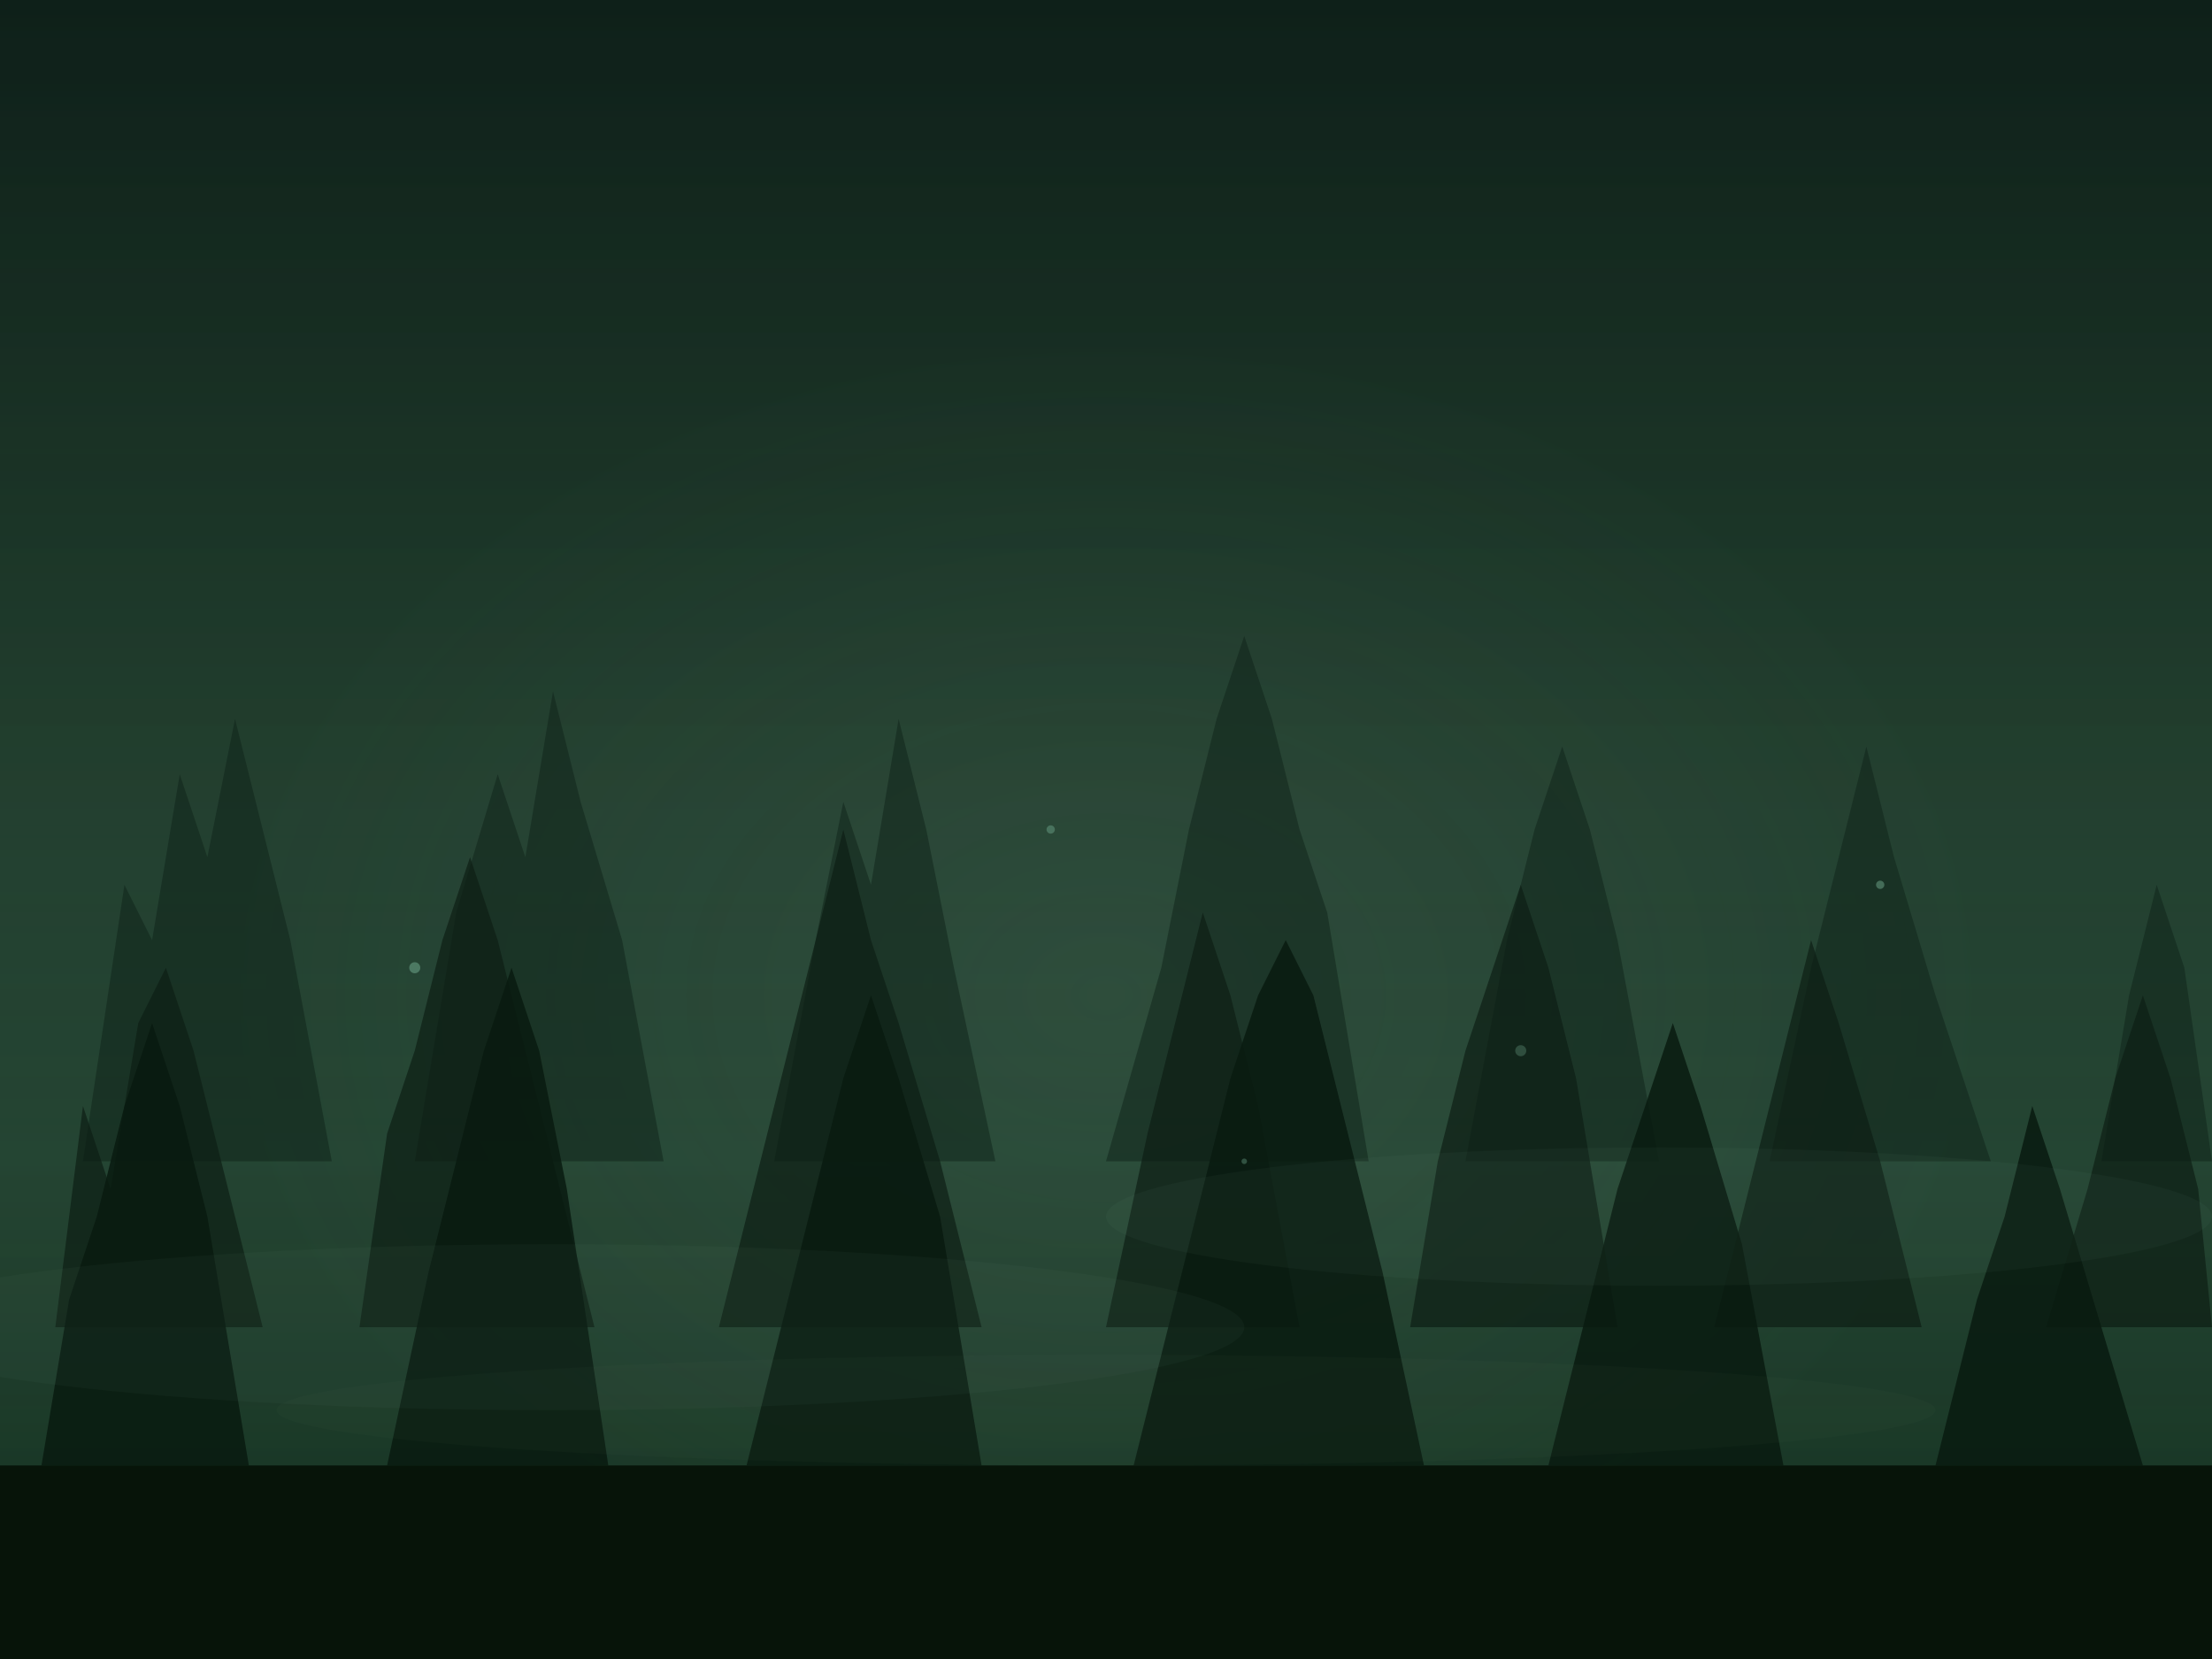
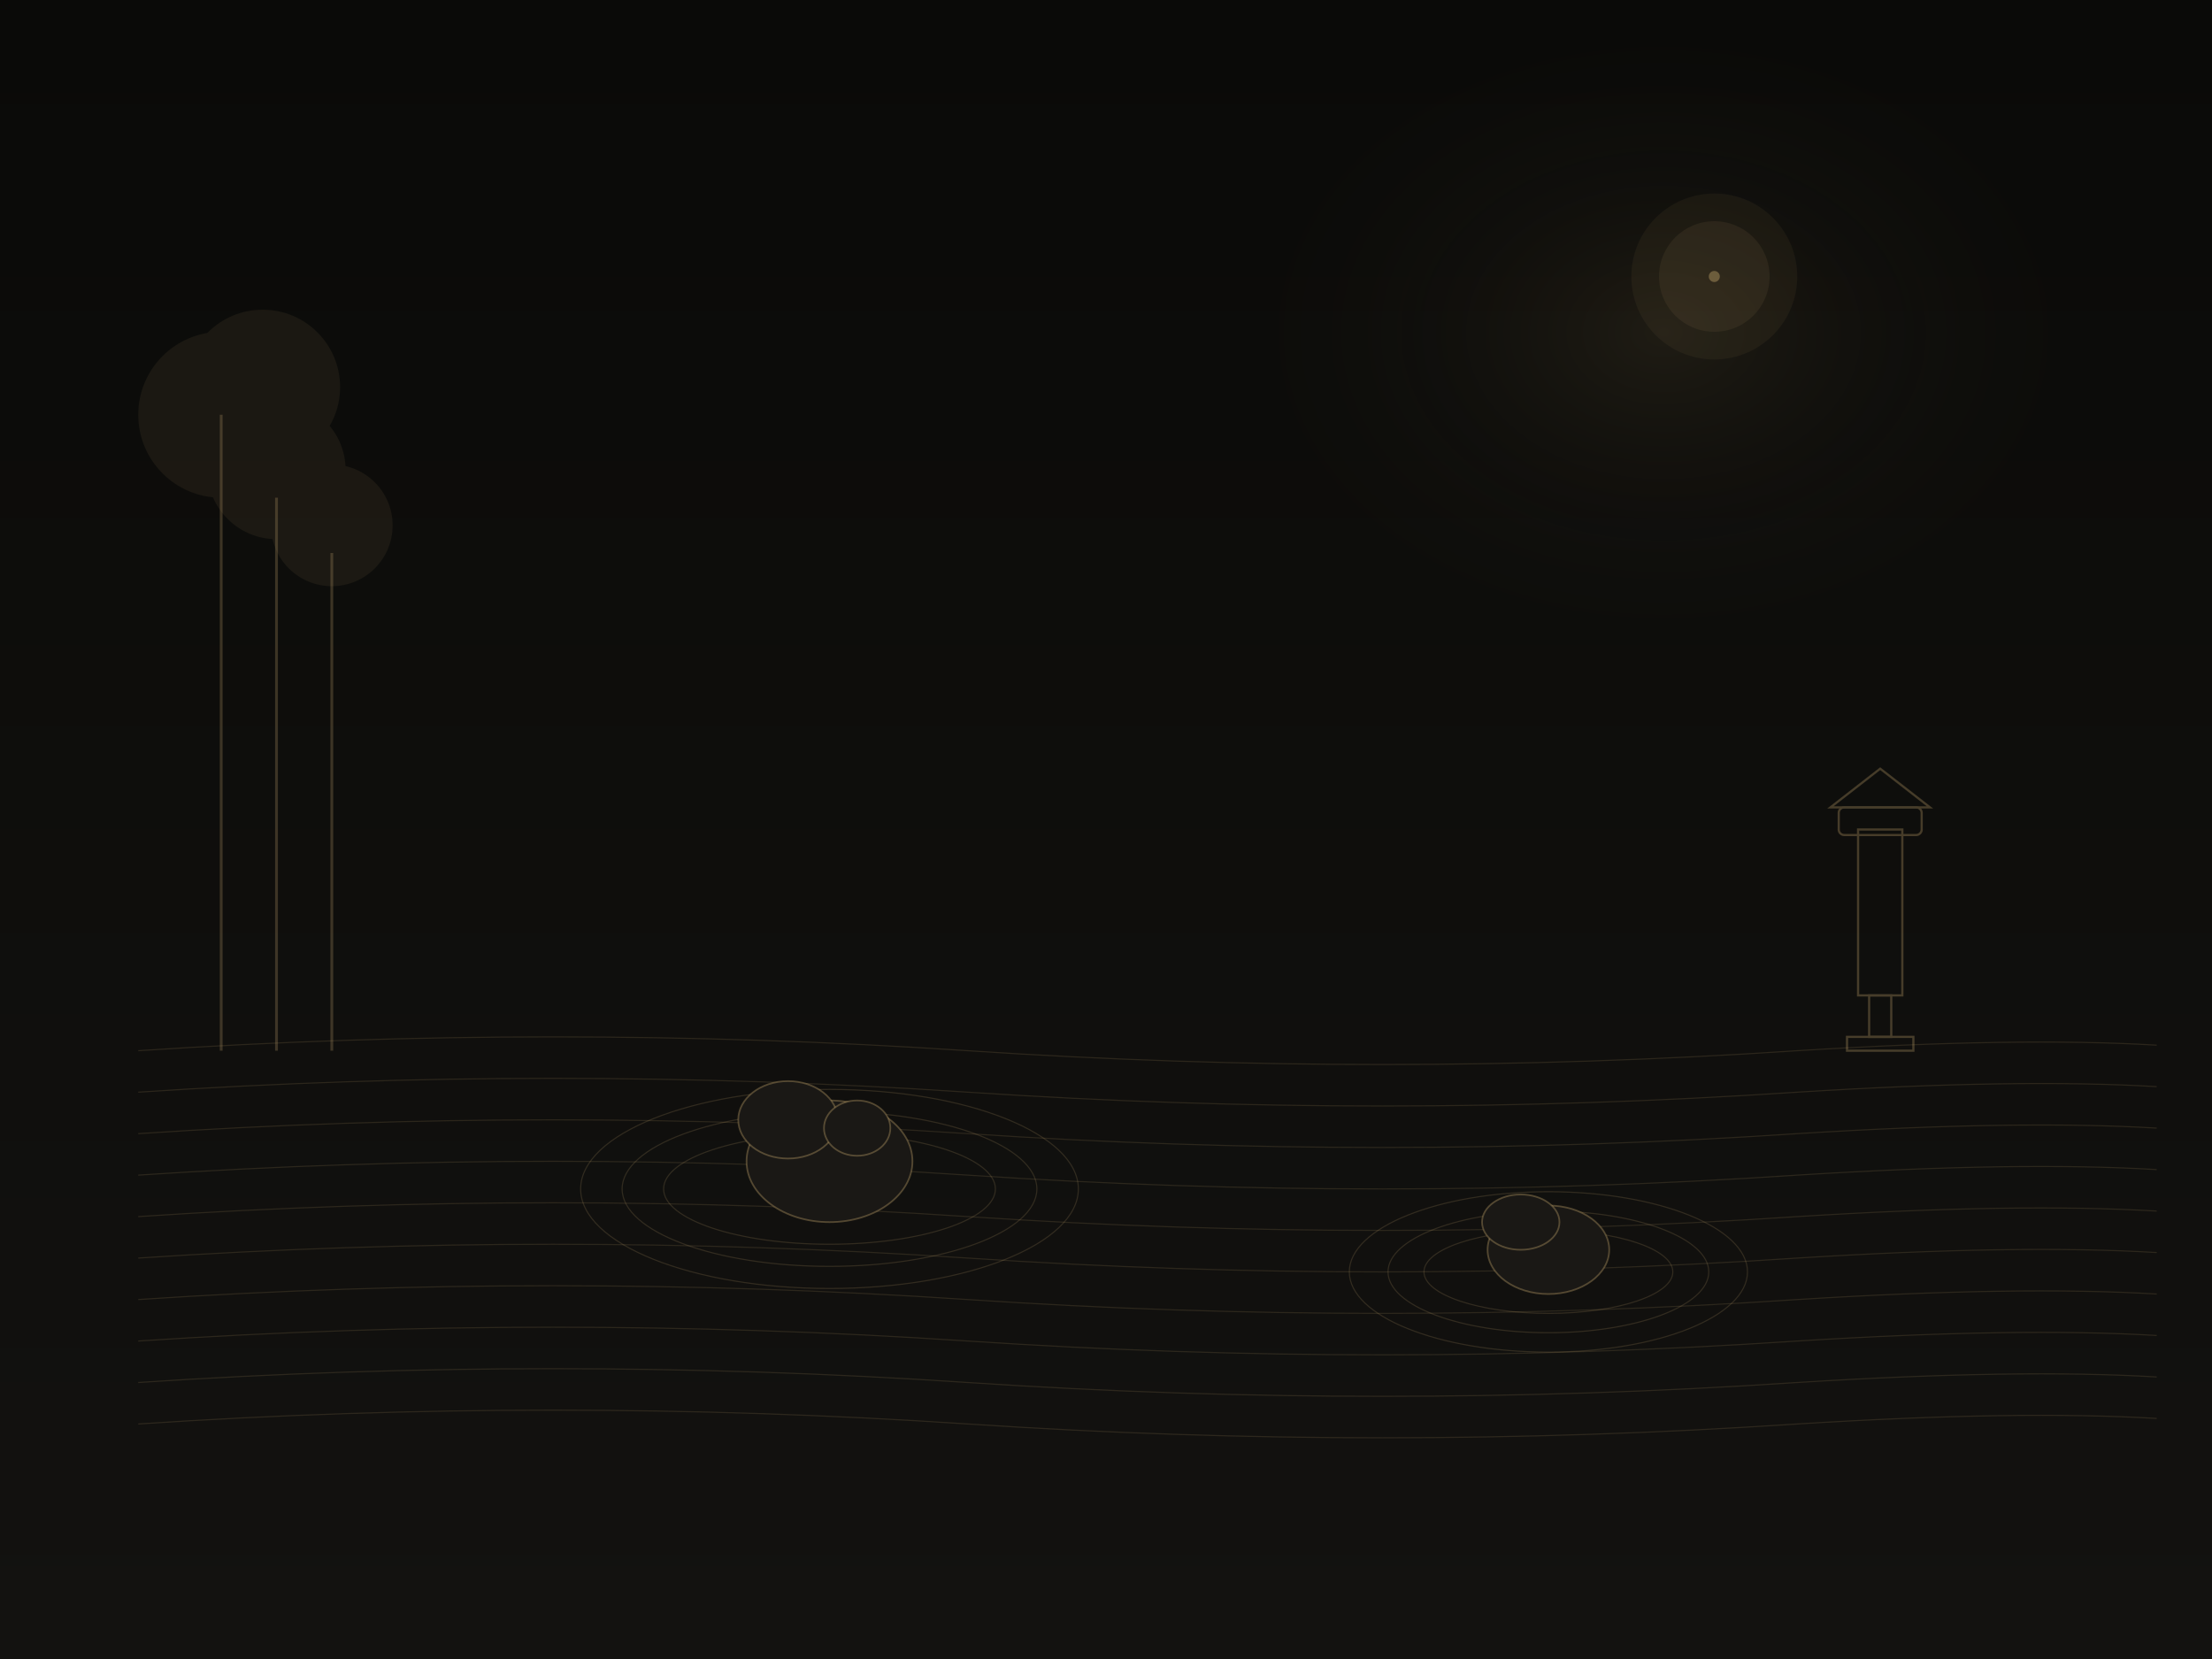
- <svg xmlns="http://www.w3.org/2000/svg" width="800" height="600" viewBox="0 0 800 600">
+ <svg xmlns="http://www.w3.org/2000/svg" viewBox="0 0 800 600" width="800" height="600">
  <defs>
    <linearGradient id="bg" x1="0%" y1="0%" x2="0%" y2="100%">
-       <stop offset="0%" stop-color="#0a1a14" />
-       <stop offset="40%" stop-color="#132e1f" />
-       <stop offset="70%" stop-color="#1a3a28" />
-       <stop offset="100%" stop-color="#0d2818" />
+       <stop offset="0%" stop-color="#0a0a08" />
+       <stop offset="100%" stop-color="#131210" />
    </linearGradient>
-     <linearGradient id="mist" x1="0%" y1="0%" x2="0%" y2="100%">
-       <stop offset="0%" stop-color="#6b8f7b" stop-opacity="0.05" />
-       <stop offset="50%" stop-color="#8aaa98" stop-opacity="0.12" />
-       <stop offset="100%" stop-color="#6b8f7b" stop-opacity="0.08" />
-     </linearGradient>
-     <radialGradient id="mistglow" cx="50%" cy="60%" r="40%">
-       <stop offset="0%" stop-color="#8aaa98" stop-opacity="0.1" />
-       <stop offset="100%" stop-color="#8aaa98" stop-opacity="0" />
+     <radialGradient id="moonGlow" cx="75%" cy="20%" r="20%">
+       <stop offset="0%" stop-color="#c9a96e" stop-opacity="0.1" />
+       <stop offset="100%" stop-color="#0a0a08" stop-opacity="0" />
    </radialGradient>
  </defs>
  <rect width="800" height="600" fill="url(#bg)" />
-   <rect width="800" height="600" fill="url(#mist)" />
-   <rect width="800" height="600" fill="url(#mistglow)" />
-   <path d="M0 420 L30 420 L45 320 L55 340 L65 280 L75 310 L85 260 L95 300 L105 340 L120 420 L150 420 L165 330 L180 280 L190 310 L200 250 L210 290 L225 340 L240 420 L280 420 L295 340 L305 290 L315 320 L325 260 L335 300 L345 350 L360 420 L400 420 L420 350 L430 300 L440 260 L450 230 L460 260 L470 300 L480 330 L495 420 L530 420 L545 340 L555 300 L565 270 L575 300 L585 340 L600 420 L640 420 L655 350 L665 310 L675 270 L685 310 L700 360 L720 420 L760 420 L770 360 L780 320 L790 350 L800 420 Z" fill="#0f2318" fill-opacity="0.5" />
-   <path d="M0 480 L20 480 L30 400 L40 430 L50 370 L60 350 L70 380 L80 420 L95 480 L130 480 L140 410 L150 380 L160 340 L170 310 L180 340 L190 380 L200 420 L215 480 L260 480 L275 420 L285 380 L295 340 L305 300 L315 340 L325 370 L340 420 L355 480 L400 480 L415 410 L425 370 L435 330 L445 360 L455 400 L470 480 L510 480 L520 420 L530 380 L540 350 L550 320 L560 350 L570 390 L585 480 L620 480 L635 420 L645 380 L655 340 L665 370 L680 420 L695 480 L740 480 L755 430 L765 390 L775 360 L785 390 L795 430 L800 480 Z" fill="#0d1f15" fill-opacity="0.7" />
-   <path d="M0 530 L15 530 L25 470 L35 440 L45 400 L55 370 L65 400 L75 440 L90 530 L140 530 L155 460 L165 420 L175 380 L185 350 L195 380 L205 430 L220 530 L270 530 L285 470 L295 430 L305 390 L315 360 L325 390 L340 440 L355 530 L410 530 L425 470 L435 430 L445 390 L455 360 L465 340 L475 360 L485 400 L500 460 L515 530 L560 530 L575 470 L585 430 L595 400 L605 370 L615 400 L630 450 L645 530 L700 530 L715 470 L725 440 L735 400 L745 430 L760 480 L775 530 L800 530 Z" fill="#091a10" fill-opacity="0.85" />
-   <rect x="0" y="530" width="800" height="70" fill="#071409" />
-   <ellipse cx="200" cy="480" rx="250" ry="30" fill="#6b8f7b" fill-opacity="0.06" />
-   <ellipse cx="600" cy="440" rx="200" ry="25" fill="#8aaa98" fill-opacity="0.05" />
-   <ellipse cx="400" cy="510" rx="300" ry="20" fill="#6b8f7b" fill-opacity="0.04" />
-   <circle cx="150" cy="350" r="2" fill="#a7f3d0" fill-opacity="0.3" />
-   <circle cx="380" cy="300" r="1.5" fill="#a7f3d0" fill-opacity="0.25" />
-   <circle cx="550" cy="380" r="2" fill="#a7f3d0" fill-opacity="0.2" />
-   <circle cx="680" cy="320" r="1.5" fill="#a7f3d0" fill-opacity="0.3" />
-   <circle cx="450" cy="420" r="1" fill="#a7f3d0" fill-opacity="0.25" />
+   <rect width="800" height="600" fill="url(#moonGlow)" />
+   <g stroke="#c9a96e" stroke-width="0.4" fill="none" opacity="0.15">
+     <path d="M50,380 Q200,370 350,380 Q500,390 650,380 Q730,375 780,378" />
+     <path d="M50,395 Q200,385 350,395 Q500,405 650,395 Q730,390 780,393" />
+     <path d="M50,410 Q200,400 350,410 Q500,420 650,410 Q730,405 780,408" />
+     <path d="M50,425 Q200,415 350,425 Q500,435 650,425 Q730,420 780,423" />
+     <path d="M50,440 Q200,430 350,440 Q500,450 650,440 Q730,435 780,438" />
+     <path d="M50,455 Q200,445 350,455 Q500,465 650,455 Q730,450 780,453" />
+     <path d="M50,470 Q200,460 350,470 Q500,480 650,470 Q730,465 780,468" />
+     <path d="M50,485 Q200,475 350,485 Q500,495 650,485 Q730,480 780,483" />
+     <path d="M50,500 Q200,490 350,500 Q500,510 650,500 Q730,495 780,498" />
+     <path d="M50,515 Q200,505 350,515 Q500,525 650,515 Q730,510 780,513" />
+   </g>
+   <g stroke="#c9a96e" stroke-width="0.4" fill="none" opacity="0.18">
+     <ellipse cx="300" cy="430" rx="60" ry="20" />
+     <ellipse cx="300" cy="430" rx="75" ry="28" />
+     <ellipse cx="300" cy="430" rx="90" ry="36" />
+     <ellipse cx="560" cy="460" rx="45" ry="15" />
+     <ellipse cx="560" cy="460" rx="58" ry="22" />
+     <ellipse cx="560" cy="460" rx="72" ry="29" />
+   </g>
+   <g fill="#1a1815" stroke="#c9a96e" stroke-width="0.6" stroke-opacity="0.35">
+     <ellipse cx="300" cy="420" rx="30" ry="22" />
+     <ellipse cx="285" cy="405" rx="18" ry="14" />
+     <ellipse cx="310" cy="408" rx="12" ry="10" />
+   </g>
+   <g fill="#1a1815" stroke="#c9a96e" stroke-width="0.6" stroke-opacity="0.35">
+     <ellipse cx="560" cy="452" rx="22" ry="16" />
+     <ellipse cx="550" cy="442" rx="14" ry="10" />
+   </g>
+   <g stroke="#c9a96e" stroke-width="1" opacity="0.25" fill="none">
+     <line x1="80" y1="380" x2="80" y2="150" />
+     <line x1="100" y1="380" x2="100" y2="180" />
+     <line x1="120" y1="380" x2="120" y2="200" />
+   </g>
+   <g fill="#c9a96e" opacity="0.08">
+     <circle cx="80" cy="150" r="30" />
+     <circle cx="100" cy="170" r="25" />
+     <circle cx="120" cy="190" r="22" />
+     <circle cx="95" cy="140" r="28" />
+   </g>
+   <circle cx="620" cy="100" r="30" fill="#c9a96e" opacity="0.06" />
+   <circle cx="620" cy="100" r="20" fill="#c9a96e" opacity="0.08" />
+   <circle cx="620" cy="100" r="2" fill="#c9a96e" opacity="0.4" />
+   <g stroke="#c9a96e" stroke-width="0.8" fill="none" opacity="0.3" transform="translate(680,300)">
+     <rect x="-8" y="0" width="16" height="60" />
+     <rect x="-15" y="-8" width="30" height="10" rx="2" />
+     <polygon points="0,-22 -18,-8 18,-8" />
+     <rect x="-4" y="60" width="8" height="15" />
+     <rect x="-12" y="75" width="24" height="5" />
+   </g>
</svg>
